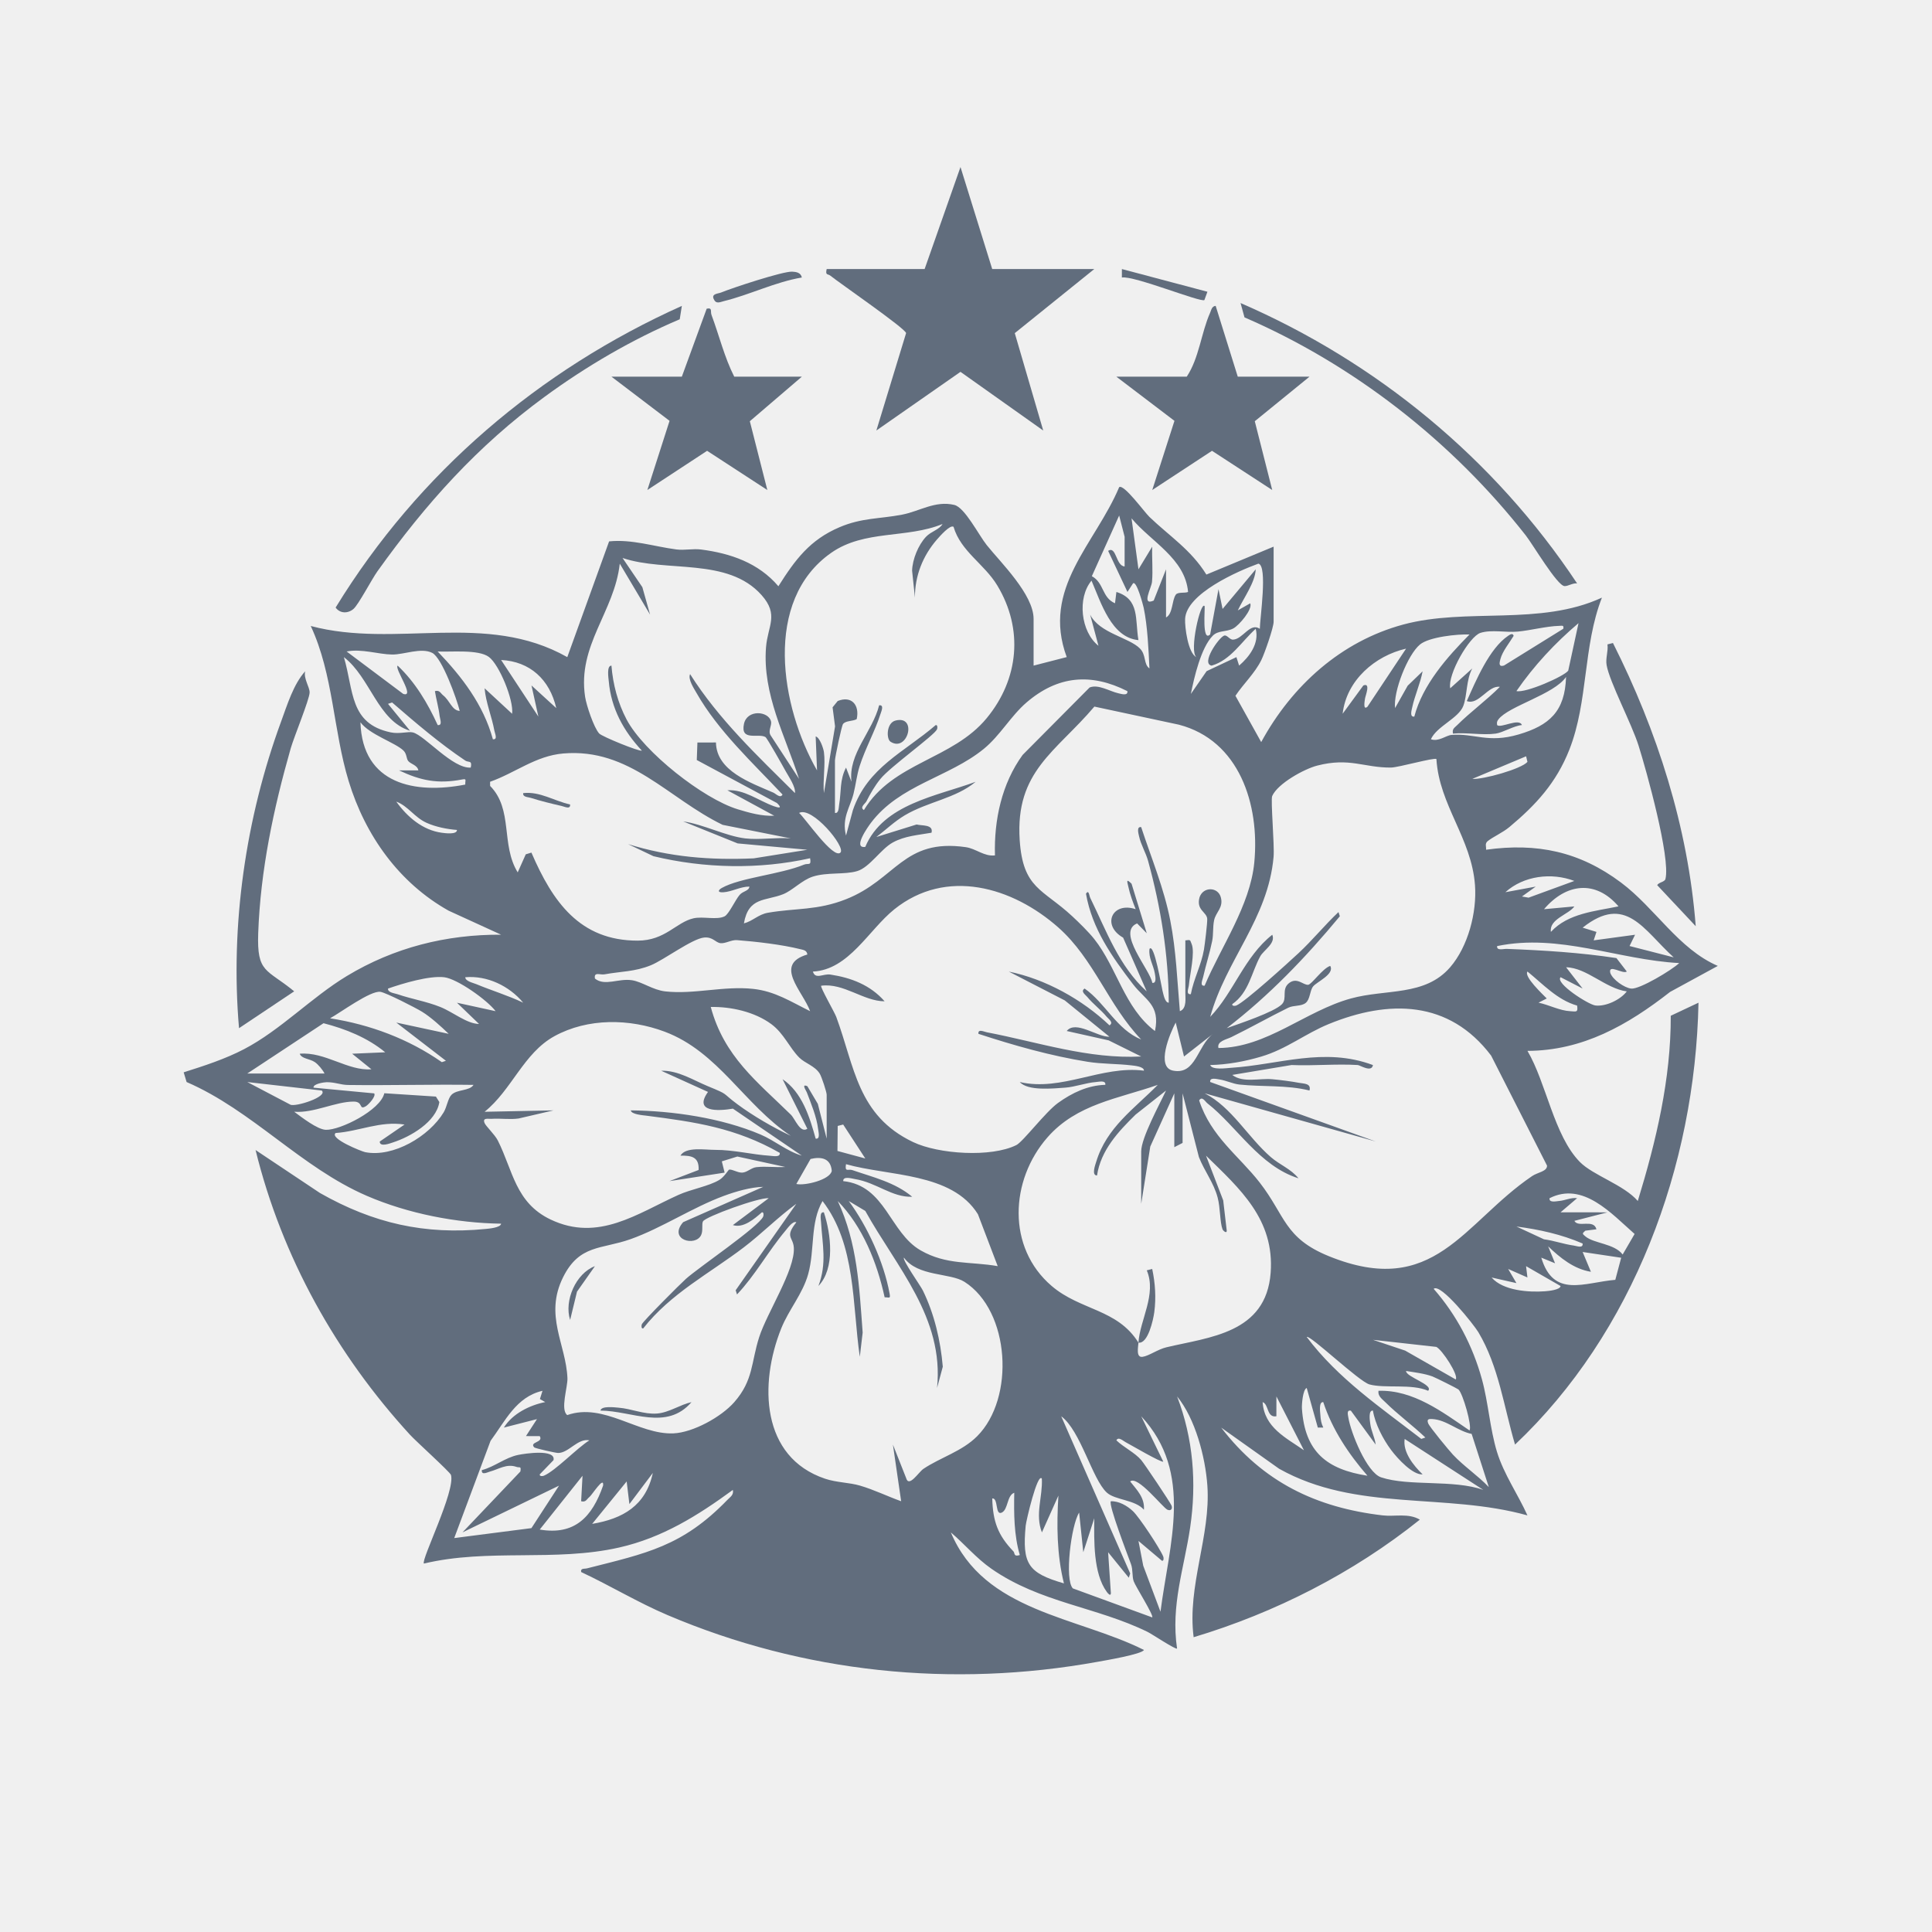
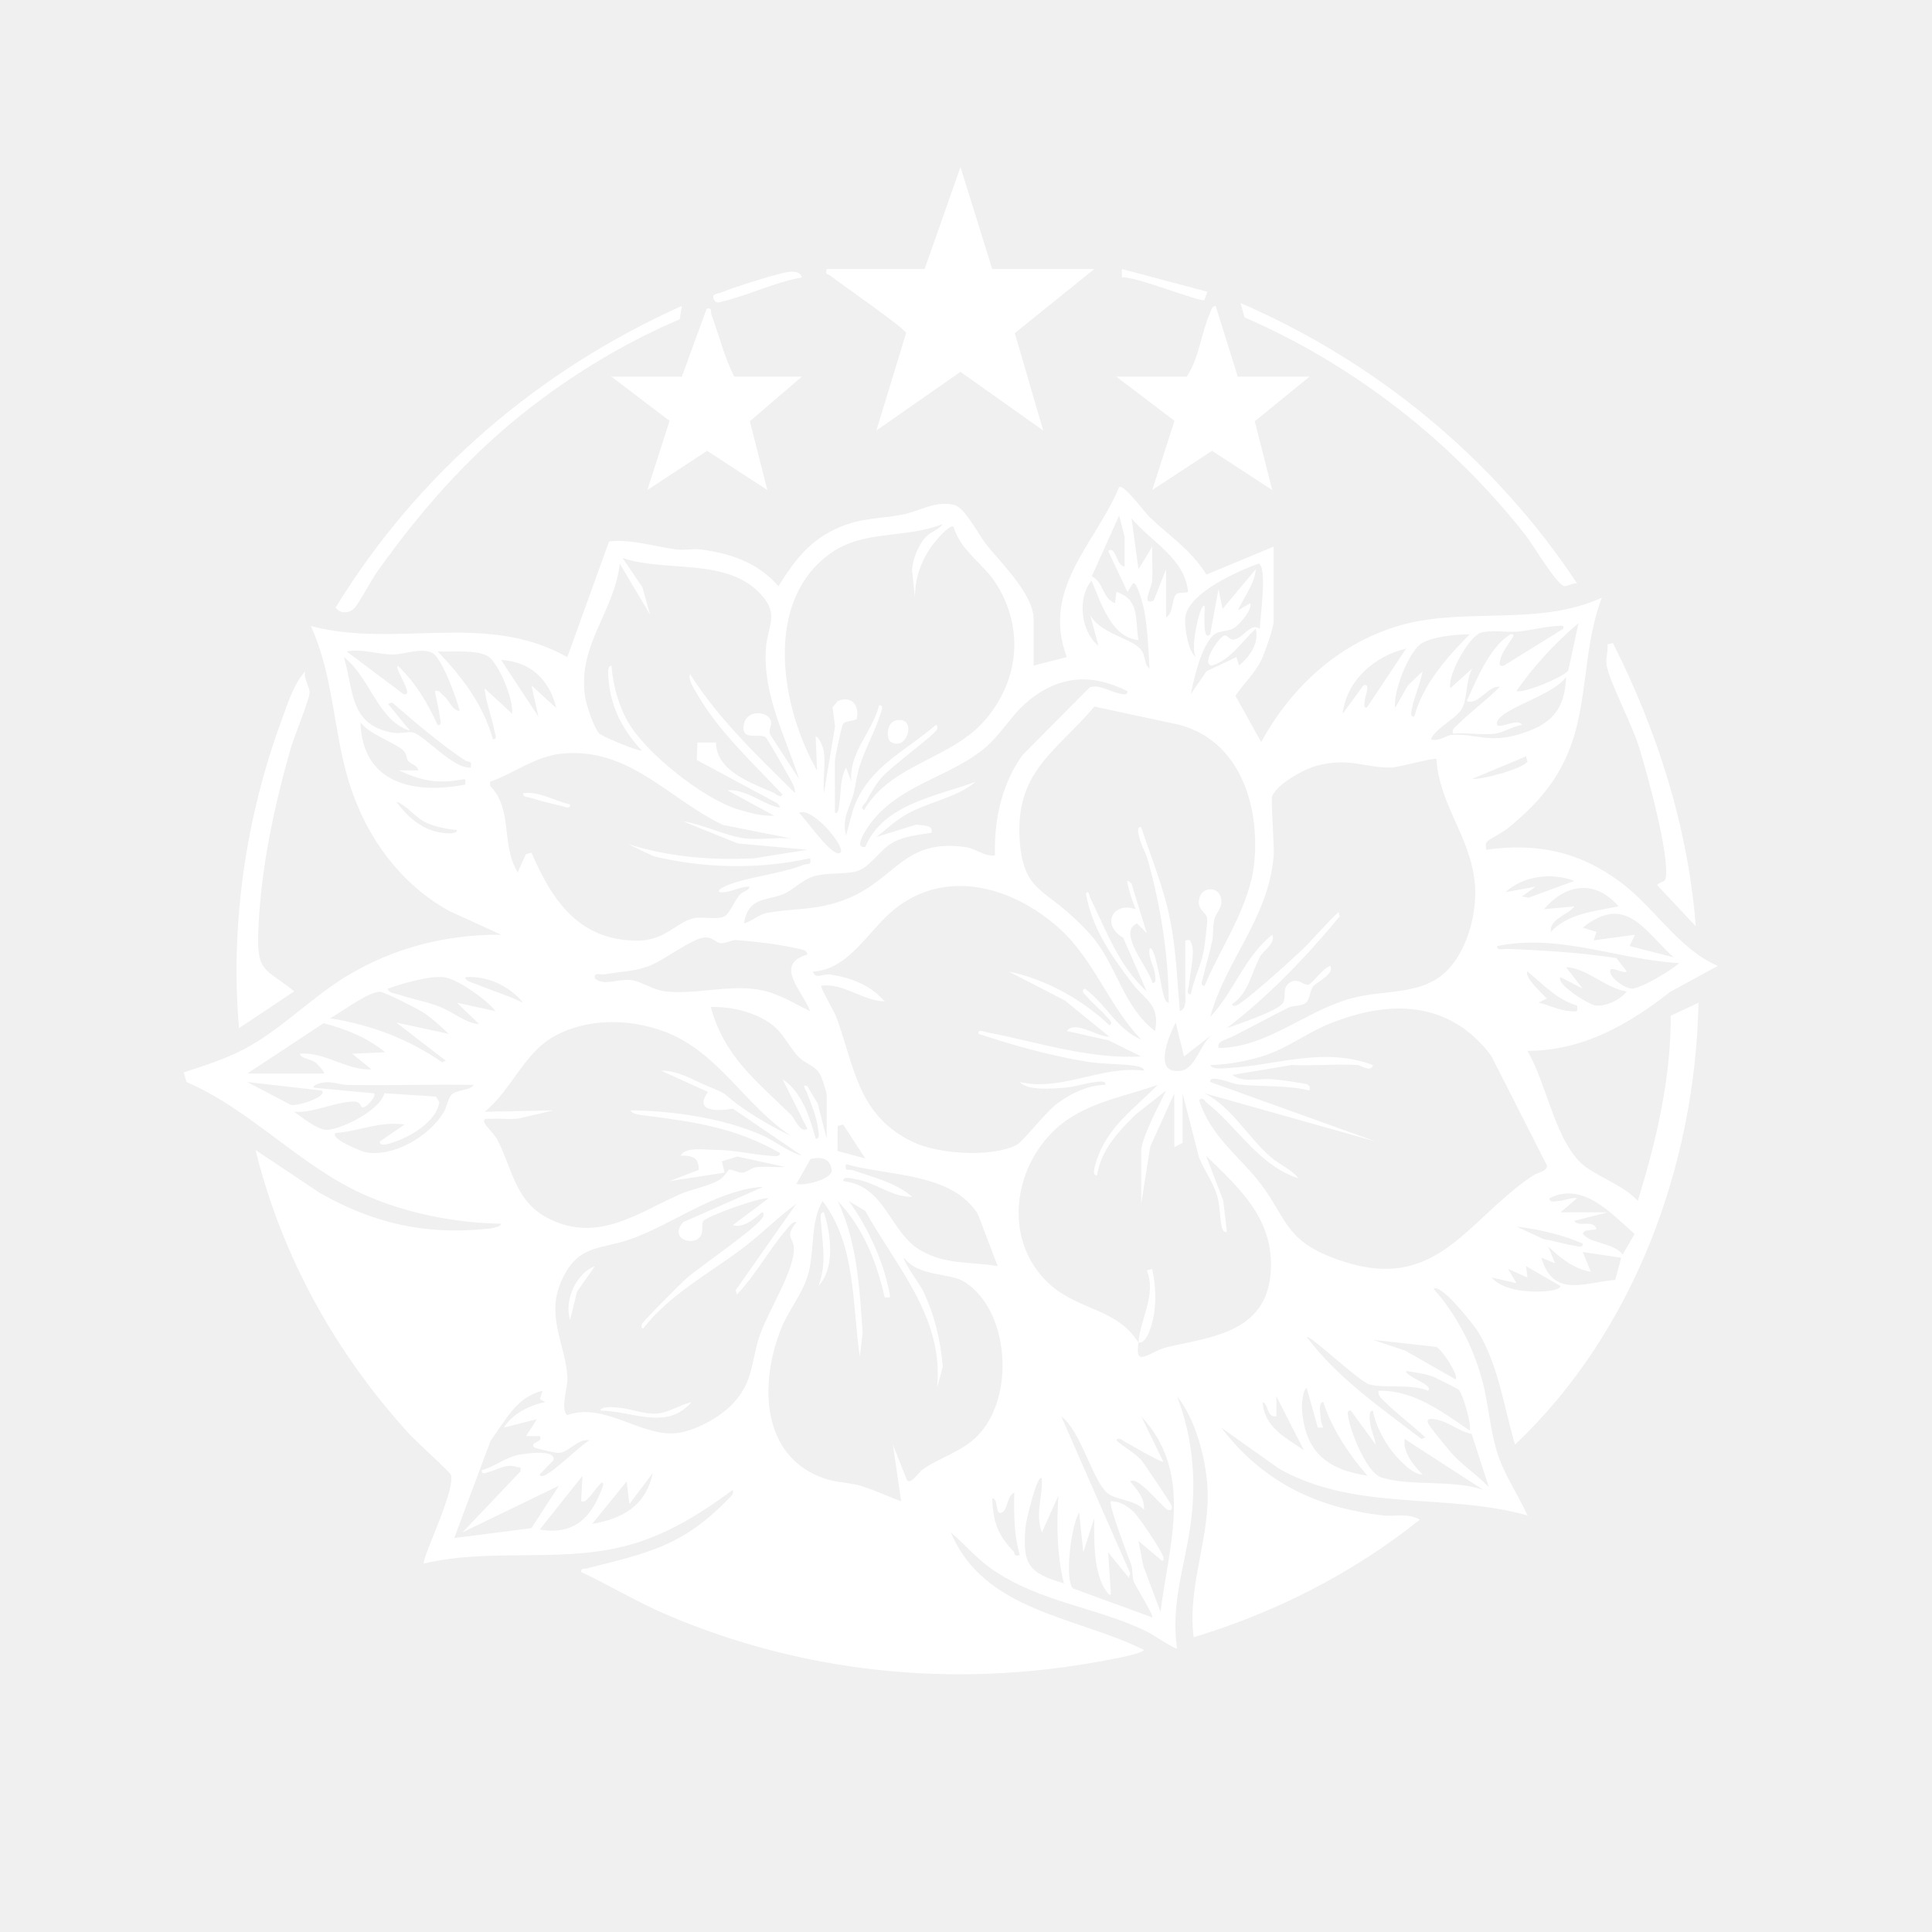
<svg xmlns="http://www.w3.org/2000/svg" id="Federalist_Party" data-name="Federalist Party" viewBox="0 0 1080 1080">
  <defs>
    <style>
      .cls-1 {
-         fill: #616d7d;
+         fill: #fff;
      }
    </style>
  </defs>
  <g>
    <path class="cls-1" d="M379.976,178.481c-26.596,11.256-52.291,26.29-75.683,43.44-37.445,27.452-66.197,59.549-93.284,97.41-3.235,4.522-10.595,18.65-13.406,21.066-3.114,2.676-7.585,2.612-9.984-.773,46.325-75.574,113.993-132.886,193.538-168.632l-1.181,7.488Z" />
    <path class="cls-1" d="M881.62,326.146c-2.371-.374-5.026,1.584-7.052,1.486-4.068-.196-17.756-23.351-21.603-28.261-41.343-52.764-96.414-95.612-157.287-121.956l-2.202-8.016c75.894,32.917,141.717,86.812,188.143,156.747Z" />
    <path class="cls-1" d="M674.958,163.091l-1.69,4.628c-1.849,1.556-39.574-13.811-46.133-12.581l.015-4.732,47.808,12.685Z" />
    <path class="cls-1" d="M448.233,155.128c-14.748,2.471-29.313,9.718-43.551,13.189-2.274.554-4.443,1.904-5.784-1.318-1.191-2.865,2.556-2.807,4.22-3.49,6.361-2.611,34.556-11.915,39.719-11.654,2.307.117,4.841.532,5.396,3.273Z" />
    <path class="cls-1" d="M164.45,554.164l-30.834,20.598c-4.971-57.53,3.71-117.43,23.517-171.399,3.387-9.228,6.937-20.952,13.475-28.111-1.065,4.005,2.551,8.819,2.472,11.88-.101,3.915-8.762,24.877-10.578,31.244-9.594,33.625-16.898,68.024-18.16,103.281-.805,22.487,4.679,19.807,20.108,32.508Z" />
    <path class="cls-1" d="M901.642,359.429c24.718,49.111,42.004,102.846,46.283,158.335l-21.552-22.967c.954-1.672,4.205-1.701,4.636-3.477,2.887-11.883-10.65-60.599-15.045-74.528-3.893-12.337-16.248-35.606-17.863-45.022-.661-3.853.985-7.657.483-11.554l3.059-.786Z" />
    <path class="cls-1" d="M102.676,599.434c11.359-3.597,23.202-7.419,33.826-12.984,20.432-10.703,37.592-28.889,57.379-40.848,26.375-15.94,55.56-23.267,86.237-23.103l-29.323-13.415c-27.59-15.465-46.57-41.854-55.899-72.454-8.659-28.404-8.521-59.542-21.188-86.698,47.856,12.73,97.752-8.403,143.409,17.407l23.377-64.703c12.699-1.308,25.065,2.86,37.587,4.506,4.49.59,9.339-.538,13.837.044,16.368,2.118,32.046,7.41,43.207,20.533,9.406-14.886,17.619-25.961,34.155-32.996,12.524-5.328,22.18-4.591,34.827-6.997,10.072-1.915,18.623-8.025,29.353-5.47,5.877,1.399,13.661,16.866,18.154,22.483,7.666,9.584,26.173,27.539,26.173,41.217v26.127l18.519-4.769c-14.257-38.571,15.96-63.171,29.314-94.986,2.598-1.929,14.043,13.873,16.925,16.642,11.101,10.665,23.248,18.351,31.834,32.221l37.588-15.614v41.962c0,3.305-5.062,17.754-6.88,21.439-3.68,7.46-9.915,13.161-14.469,19.971l14.402,25.88c17.234-31.669,44.779-56.368,79.426-65.717,35.444-9.564,76.402.991,111.04-15.032-10.635,27.172-7.571,57.982-18.214,85.001-7.282,18.485-18.707,30.881-33.479,43.218-3.786,3.162-9.143,5.492-12.107,7.843-1.813,1.438-.794,3.001-.968,4.86,28.419-3.945,52.234.965,75.447,18.353,19.131,14.33,32.129,37.118,54.102,46.596l-26.678,14.54c-23.783,18.577-48.789,32.824-79.729,32.96,10.5,17.762,14.798,47.348,29.292,62.091,7.376,7.503,24.583,12.763,32.382,21.814,10.253-33.475,18.544-68.197,18.429-103.538l15.505-7.301c-1.86,91.583-36.566,184.693-102.555,247.014-6.245-21.092-9.094-43.698-20.514-62.846-2.362-3.961-21.055-27.602-24.975-24.222,12.767,14.565,21.814,31.76,27.005,50.64,3.525,12.818,4.497,27.809,8.384,40.48,3.87,12.617,11.699,23.665,17.04,35.535-46.095-12.875-95.715-1.864-138.83-26.087l-32.356-22.977c23.365,30.442,53.038,44.686,90.241,49.055,6.83.802,14.405-1.409,20.796,2.385-37.341,29.896-80.97,52.071-126.45,65.716-3.72-28.632,9.631-56.673,7.677-84.684-1.121-16.076-6.795-37.577-16.926-49.905,9.038,23.521,10.987,48.286,7.305,73.229-3.344,22.654-10.914,43.413-7.328,67.692-.678.793-14.024-8.096-16.407-9.266-28.711-14.098-60.07-16.295-87.403-35.358-8.435-5.882-14.887-13.675-22.635-20.29,18.584,44.412,70.596,46.99,107.938,65.706-.978,2.381-22.08,5.94-25.926,6.635-81.242,14.675-164.266,6.241-240.396-26.13-16.561-7.042-32.024-16.45-48.288-24.063-.458-2.274,1.742-1.662,3.33-2.065,33.007-8.386,53.185-12.193,78.424-38.269,1.632-1.687,3.63-2.74,3.045-5.567-19.715,14.429-39.441,26.727-63.489,32.183-35.985,8.166-73.258.411-109.218,8.986-1.623-2.154,17.667-40.488,15.15-49.523-.436-1.564-19.531-18.789-22.917-22.482-41.041-44.768-71.604-99.234-86.327-159.166l35.979,24.008c29.921,17.009,58.585,23.451,92.608,20.116,1.72-.169,8.491-.723,8.669-2.953-24.966-.335-52.008-5.601-75.073-15.564-36.758-15.878-64.059-47.765-100.735-63.616l-1.635-5.431ZM628.67,316.662v-16.608s-3.05-11.883-3.05-11.883l-15.271,33.92c6.88,3.697,5.535,11.972,12.949,15.146l.777-6.323c13.152,4.108,10.344,15.283,12.315,26.911-15.07-1.367-20.894-20.853-26.23-33.241-8.044,9.6-6.048,28.562,3.882,36.408l-4.642-17.403c5.249,10.423,21.693,12.705,27.833,18.928,3.593,3.642,1.961,8.774,5.318,11.143-.513-10.553-1.072-23.647-3.218-33.883-.315-1.505-4.032-15.622-6.005-13.613l-3.07,4.737-10.805-22.971c4.682-2.98,4.207,8.357,9.218,8.731ZM651.82,318.246v26.919c3.871-2.026,3.192-9.459,5.449-12.725,1.152-1.667,5.04-.711,6.874-1.54-1.665-18.716-20.686-28.04-31.609-41.149l3.879,28.494,7.68-12.659c-.231,6.509.462,13.147-.111,19.655-.298,3.392-6.169,13.616.947,10.478l6.891-17.473ZM460.575,420.38c.959,6.98-.695,15.738,0,22.96l6.226-37.294-1.384-10.653,2.871-3.529c7.73-3.121,12.346,2.222,10.618,10.127-2.09,1.257-6.278.79-7.675,2.78-.791,1.126-4.486,18.663-4.486,20.359v29.294c2.206.417,2.064-3.029,2.348-4.698,1.238-7.273.238-13.739,3.841-20.626l3.049,7.898c-1.913-15.735,11.736-27.899,15.458-42.734,2.903-.321,1.278,3.211.786,4.765-3.009,9.508-8.531,19.372-11.674,29.193-1.602,5.005-2.145,10.367-3.428,15.482-1.912,7.621-6.693,13.525-4.195,23.38l3.851-14.232c8.181-23.888,28.716-32.383,46.265-47.508,1.143-.252,1.053,1.657.75,2.346-1.485,3.377-25.996,20.799-31.622,27.714-3.079,3.784-5.632,8.179-7.832,12.543-.681,1.351-3.961,3.342-1.411,4.886,16.233-26.815,49.468-28.09,68.676-51.418,17.938-21.784,20.626-49.732,5.859-74.18-7.244-11.993-20.404-19.007-24.424-32.739-1.867-1.406-7.81,5.409-9.268,7.085-7.857,9.033-12.39,20.257-12.318,32.491l-1.589-15.1c.195-6.351,3.51-14.393,7.789-18.922,2.905-3.075,7.325-3.868,9.231-7.126-20.07,8.23-43.644,3.11-62.201,16.08-38.276,26.753-28.316,86.163-7.958,121.659l-.763-18.993c2.362.587,4.358,6.866,4.612,8.709ZM446.679,435.415c-7.694-23.918-20.537-47.462-18.467-73.598.952-12.02,7.373-18.075-2.494-29.161-18.983-21.327-53.216-12.446-77.716-20.743l11.078,16.321,4.314,15.34-16.934-28.494c-3.009,27.043-23.819,45.591-19.372,74.503.723,4.7,4.862,17.14,7.855,20.438,1.583,1.745,22.849,10.383,23.84,9.552-10.153-10.875-17.166-23.49-18.481-38.806-.157-1.829-1.286-8.678,1.5-8.674.834,10.477,3.582,20.849,8.473,30.105,9.622,18.21,42.868,44.335,62.149,50.202,6.533,1.988,13.463,3.937,20.383,3.593l-26.204-14.218c9.346-.66,17.492,5.859,26.009,8.905,2.586.925,5.033,1.407,1.721-1.769l-44.828-24.051.357-9.796,10.361-.015c.249,15.954,19.357,22.477,32.081,28.027,1.413.616,3.931,3.441,5.132,1.065-16.547-17.598-35.976-35.505-48.066-56.744-1.4-2.46-4.95-7.744-3.601-10.554,16.052,25.342,37.643,45.64,58.622,66.491.423-3.549-3.369-8.942-5.138-12.143-1.507-2.728-10.424-18.634-11.376-19.186-3.94-2.285-14.117,2.588-11.993-7.345,1.763-8.245,13.749-7.218,15.127-1.373.553,2.349-1.878,5.351-.156,7.879l15.827,24.251ZM704.249,351.508c.012-5.535,4.517-35.396-.807-36.427-11.389,4.133-40.24,16.72-40.96,30.868-.235,4.611,1.657,19.184,6.289,21.382-4.161-3.19,2.398-31.636,4.626-28.501.303,1.242-1.607,20.398,3.083,15.829l4.663-25.318,2.287,11.065,18.523-22.153c-.258,7.184-6.602,15.811-10.022,22.963l6.938-3.961c1.527,3.278-6.241,12.363-9.45,14.05-3.957,2.081-8.443.978-11.473,4.056-6.614,6.719-10.421,23.391-12.243,32.543l8.805-12.727,16.652-7.833,1.512,4.727c5.705-4.884,11.387-12.408,9.282-20.564-7.951,7.125-13.945,17.492-24.652,20.583-6.038-1.119,3.8-15.422,6.907-16.745,1.696-.722,3.06,2.328,5.123,2.216,5.494-.298,9.462-9.804,14.919-6.052ZM876.651,374.894l5.749-26.554c-13.088,11.086-24.885,23.739-34.709,37.98,5.256,1.217,26.772-8.301,28.96-11.426ZM836.124,410.088c-7.309,1.018-16.364-.74-23.906,0-.559-2.656.824-3.205,2.342-4.721,7.248-7.238,16.576-14.048,23.869-21.414-6.508-1.069-11.897,10.533-18.484,7.942,5.084-11.361,12.602-29.395,23.095-36.464,1.077-.725,2.634-1.76,3.098.016-2.37,3.968-6.21,8.517-7.405,12.99-.587,2.197-1.105,4.488,1.98,3.618l33.184-20.577c.399-2.098-.6-1.665-2.324-1.618-7.067.194-15.922,2.516-23.127,3.206-6.533.626-14.802-1.241-20.888.723-6.221,2.009-18.447,23.315-16.868,30.962l12.316-11.075c-3.425,6.215-2.819,15.248-5.021,20.956-2.68,6.949-14.796,11.329-18.107,18.606,4.299,1.559,8.439-2.154,11.506-2.404,12.84-1.046,20.359,4.775,37.54-.271,17.18-5.046,25.914-12.848,26.511-32.145-6.749,9.821-32.173,16.284-37.803,23.72-.896,1.183-.938,1.734-.732,3.191,2.084,1.952,12.278-4.174,13.862-.011-4.518.385-10.637,4.213-14.64,4.77ZM821.472,354.682c-6.659-.289-22.58,1.365-27.69,5.599-6.885,5.706-14.974,26.213-13.936,35.548l7.056-12.517,8.345-8.05c-1.233,6.683-4.415,13.601-5.809,20.158-.339,1.594-1.562,5.556,1.169,5.155,4.641-17.793,18.418-33.319,30.865-45.893ZM785.999,362.599c-17.249,3.945-33.325,17.6-35.457,36.396l11.574-15.812c4.281-1.783,1.131,5.776.936,7.308-.146,1.144-1.289,6.877,1.364,4.57l21.583-32.463ZM256.991,397.405c-1.637-6.616-9.849-29.682-15.411-32.456-6.226-3.105-15.792,1.024-22.368.939-7.709-.101-17.009-3.36-25.447-1.705l31.639,23.714c6.965,2.239-5.022-14.086-3.122-15.805,9.775,9.187,16.819,21.006,22.391,33.233,2.868.341,1.274-3.331,1.081-5.064-.519-4.654-1.913-9.306-2.637-13.916,2.682-.724,3.08,1.145,4.624,2.358,3.71,2.914,4.916,8.499,9.25,8.701ZM286.28,399.003c.956-7.788-7.251-27.525-12.994-31.772-5.887-4.354-21.431-2.648-28.632-3.049,13.493,14.049,25.56,29.694,30.865,49.06,2.874.369,1.139-3.181.84-4.817-1.44-7.892-4.762-15.598-5.471-23.673l15.392,14.251ZM229.215,408.504c-18.044-5.536-22.12-29.708-36.984-41.17,5.593,18.84,3.095,37.164,26.108,42.053,5.027,1.068,9.808-.648,12.501.058,6.697,1.754,22.262,20.376,32.314,19.637.916-4.296-1.251-2.699-3.059-3.912-14.446-9.697-27.74-21.092-40.909-32.487l-2.286.772,12.316,15.05ZM310.957,395.836c-3.675-15.969-14.694-26.092-30.831-26.902l20.828,31.646-3.848-17.409,13.851,12.666ZM630.216,386.355c-20.373-10.289-38.906-8.647-56.318,6.277-8.864,7.597-14.805,18.539-23.999,26.032-19.547,15.929-47.016,20.014-63.066,41.343-1.655,2.2-10.364,14.462-3.147,13.415,10.168-24.095,40.089-28.377,61.714-36.4-11.183,9.344-26.719,11.085-39.588,18.719-5.804,3.443-10.575,8.1-15.927,12.15l22.501-7c2.826.794,9.551-.155,8.339,4.602-7.414,1.322-14.922,1.751-21.671,5.478-6.731,3.716-12.902,13.895-19.902,15.986-6.924,2.068-16.852.533-24.77,3.071-6.125,1.963-11.283,7.724-16.627,9.848-9.79,3.893-19.368,1.406-21.899,16.295,4.929-1.257,8.012-5.009,13.47-5.948,15.653-2.693,27.486-1.196,43.56-7.532,28.065-11.062,32.047-34.139,66.982-29.127,5.786.83,10.222,5.312,16.322,4.615-.579-19.833,3.824-40.166,15.467-56.178l37.445-37.692c4.849-1.98,11.189,2.153,16.093,3.244,1.558.346,5.41,1.608,5.021-1.198ZM662.616,554.976v-29.294c3.124-.419,2.538-.28,3.504,1.988,2.029,4.764-1.01,17.062-1.52,23.022-.15,1.749-1.835,5.382,1.084,5.066,1.58-8.562,5.865-16.308,7.336-24.938.492-2.887,1.945-14.947,1.826-17.142-.213-3.904-6.383-4.891-4.25-12.205,2.093-5.911,10.173-5.715,11.815.008,1.691,5.895-2.764,8.311-3.725,12.987-.809,3.938-.313,7.826-1.073,11.567-1.393,6.853-3.552,13.431-5.053,20.159-.359,1.611-2.06,5.157.833,4.811,9.122-21.705,25.454-44.749,27.767-68.883,3.124-32.582-8.491-68.265-42.17-77.022l-47.221-10.112c-21.5,25.347-44.264,36.091-41.757,74.548,1.784,27.364,12.864,27.288,29.392,42.663,3.806,3.54,9.107,8.721,12.283,12.725,12.761,16.089,16.821,38.456,33.949,51.428,3.091-14.69-5.48-17.274-12.276-26.175-11.71-15.334-22.864-30.882-26.29-50.6,1.616-2.537,1.813,1.186,2.36,2.303,9.023,18.428,16.095,38.278,31.58,52.304l-13.178-30.033c-12.239-6.976-6.042-20.302,7.024-15.903-1.577-3.95-3.185-8.257-4.072-12.434-.569-2.681-1.623-5.151,1.765-1.808l8.502,27.694-5.4-5.504c-11.773,4.816,7.397,26.021,8.479,33.226,2.622.44,1.672-3.823,1.404-5.396-.782-4.576-3.625-8.678-2.95-13.594,2.625-3.591,6.798,21.781,7.259,23.41.516,1.824,1.27,6.694,3.505,6.668-.171-26.737-4.454-53.475-11.536-79.182-1.307-4.746-4.013-9.014-5.064-13.815-.344-1.571-1.539-5.574,1.173-5.159,5.699,17.354,12.733,34.11,16.266,52.189,3.326,17.021,3.861,33.494,5.361,50.718,4.104-1.455,2.979-7.733,3.069-10.285ZM228.191,425.401c-1.098-1.342-.731-4.021-2.713-5.89-4.772-4.498-18.916-8.876-23.992-15.756,1.084,34.782,30.598,40.274,58.599,34.826-.096-2.686,1.031-3.372-1.953-2.809-13.387,2.525-22.917.63-35.058-5.118l10.784.004c-.509-2.977-4.213-3.479-5.667-5.256ZM416.62,468.676c7.983.924,17.296-.673,25.448,0l-38.11-7.585c-30.528-14.787-51.911-43.054-89.106-39.89-15.401,1.31-26.851,10.866-40.896,15.821l.026,2.326c13.015,13.158,5.857,32.757,15.419,48.318l4.504-10.095,3.159-.965c11.851,27.468,27.003,49.24,59.405,49.212,15.415-.013,21.445-10.235,31.172-12.473,5.333-1.227,13.03,1.085,17.423-1.114,2.384-1.194,5.945-9.139,8.389-11.973,1.923-2.231,5.222-2.154,5.474-4.647-5.052-.039-9.657,2.867-14.633,3.183-3.247.206-2.979-1.198-.798-2.423,10.292-5.78,32.497-7.508,45.979-13.041,2.341-.961,4.179.926,3.376-3.568-28.54,6.357-59.128,5.722-87.557-1.141l-14.211-6.762c23.211,7.255,45.986,9.044,70.231,7.968l30.003-4.801-38.96-3.553-30.427-12.282c11.057,1.508,23.867,8.232,34.693,9.485ZM853.849,425.892l-.745-3.123-30.082,12.637c5.993.458,27.591-5.601,30.827-9.515ZM802.961,424.329c-1.002-1.06-21.261,4.728-25.448,4.748-15.166.073-23.084-5.766-41.182-1.103-7.314,1.885-22.042,10.003-25.168,17.005-.942,2.111,1.347,27.543.782,33.966-3.04,34.568-26.68,57.705-35.433,89.491,13.163-13.683,19.042-33.544,34.694-45.913,2.053,4.815-4.815,8.59-6.731,12.091-4.895,8.947-6.264,20.192-15.632,26.704-.244,1.18,1.571,1.062,2.28.766,5.059-2.114,29.005-23.929,34.749-29.254,7.791-7.221,14.608-15.677,22.349-22.975l.752,2.347c-19.141,23.099-39.535,44.368-63.221,62.552,6.586-2.362,26.627-8.982,30.875-13.413,3.138-3.273-.488-8.336,3.987-11.81,4.447-3.452,7.909,1.228,10.672.974,1.917-.177,8.083-9.213,12.312-10.561,2.635,4.62-7.63,8.952-9.588,11.513-1.906,2.492-1.586,7.189-4.161,9.212-2.54,1.994-6.659,1.154-9.734,2.669-10.54,5.196-21.054,11.142-31.82,16.424-2.673,1.311-8.201,2.278-7.161,6.085,27.038-.187,48.441-20.651,74.03-27.695,19.672-5.415,41.355-1.105,55.485-17.457,9.992-11.563,14.997-30.606,13.88-45.87-1.922-26.285-19.994-44.688-21.565-70.494ZM255.442,463.942c-5.536-.41-11.883-1.692-16.96-3.972-6.85-3.077-10.341-9.404-16.962-11.863,6.166,8.614,14.793,15.979,25.444,17.406,1.59.213,8.554,1.213,8.478-1.57ZM469.821,476.586c3.075-3.148-15.977-26.084-23.126-22.145,3.136,2.564,19.22,26.143,23.126,22.145ZM880.068,492.449c-12.703-4.833-28.315-2.947-38.545,6.298l16.964-3.136-7.704,5.534,3.712.654,25.572-9.351ZM637.939,581.088c-18.31-19.006-26.338-44.907-46.25-62.551-25.726-22.795-62.694-33.544-91.748-10.236-14.332,11.498-25.41,33.84-45.534,34.814,1.383,4.625,5.791,1.064,9.772,1.669,11.563,1.755,22.309,5.805,30.319,14.95-11.868-.037-22.808-10.373-35.458-8.708-.714.641,7.446,14.751,8.442,17.444,10.338,27.949,11.802,55.086,42.923,69.942,14.229,6.792,43.704,8.722,57.755,1.686,3.736-1.871,16.294-18.542,23.31-23.571,7.895-5.659,16.568-9.808,26.411-10.104.382-2.726-3.643-1.673-5.353-1.543-5.465.418-11.58,2.73-17.027,3.117-6.737.478-20.978,1.971-25.422-3.127,23.538,5.412,45.576-9.374,69.394-6.365.118-2.338-5.494-2.772-7.111-2.967-7.781-.937-16.326-.706-24.29-1.981-20.721-3.319-41.202-9.119-61.117-15.641-.358-2.952,3.096-1.168,4.692-.863,28.519,5.454,56.711,15.078,86.285,13.534l-18.188-9.013-23.443-5.241c5.047-6.216,17.067,3.426,23.884,3.205l-24.959-20.295-31.308-16.128c20.441,4.164,41.051,15.579,56.293,30.063,2.509-1.582-.513-3.5-1.538-4.755-3.208-3.928-7.612-7.131-10.82-11.059-1.025-1.255-4.047-3.174-1.538-4.756,11.702,8.208,17.906,22.914,31.624,28.479ZM904.755,506.663c-12.895-15.048-29.375-12.811-41.64,1.585l16.957-1.552c-3.121,4.533-14.192,7.027-13.109,14.228,9.638-10.447,24.737-11.515,37.792-14.261ZM935.602,535.167c-16.875-15.261-26.734-35.77-50.888-16.603l7.716,2.379-1.553,4.725,23.133-3.137-3.079,6.3,24.672,6.336ZM451.318,533.579c-.295-2.386-2.178-2.543-3.998-2.997-10.238-2.555-24.711-4.228-35.324-5.042-3.167-.243-6.421,1.992-9.196,1.704-2.876-.299-4.223-3.595-9.145-3.162-6.667.586-22.455,12.493-29.816,15.5-8.947,3.655-16.612,3.392-25.915,5.078-2.472.448-6.062-1.618-5.345,2.375,5.538,4.434,13.089-.265,20.717.922,5.689.885,11.681,5.467,18.587,6.238,16.025,1.789,32.702-3.18,49.174-1.399,12.243,1.324,21.108,7.205,31.806,12.458-4.107-11.22-20.642-26.099-1.545-31.674ZM938.686,538.365c-34.2-1.807-66.948-16.707-101.784-9.501-.362,2.758,3.504,1.495,5.374,1.568,20.463.793,41.195,2.059,61.325,5.144l5.781,7.508c-2.179,1.706-10.493-4.532-9.222.779,1.373,3.848,7.896,8.332,11.685,8.764,4.623.527,22.688-10.315,26.841-14.261ZM909.382,554.201c-11.907-1.612-22.386-13.276-33.921-13.485l9.231,11.884-12.308-6.333c-3.218,3.331,15.496,15.288,19.411,15.794,5.699.736,13.963-3.082,17.587-7.86ZM881.616,562.126c-11.023-3.094-19.109-12.019-27.741-19.026-2.211,2.758,8.746,12.954,10.773,15.05l-4.608,2.348c5.719,1.17,11.906,4.495,17.75,4.767,3.187.148,4.438.943,3.825-3.139ZM277.042,565.253c-4.696-6.25-21.417-18.074-28.684-18.962-8.345-1.02-23.305,3.471-31.453,6.33-.23,2.271,3.649,2.577,5.359,3.167,7.881,2.718,15.972,3.953,23.905,7.134,7.116,2.854,14.792,9.393,21.612,9.48l-12.331-11.868,21.592,4.719ZM292.464,560.503c-7.891-9.471-20.253-15.283-32.38-14.22.04,2.248,4.385,3.115,6.22,3.881,8.623,3.6,17.686,6.303,26.16,10.339ZM250.822,577.921c-4.186-4.049-10.07-9.4-14.925-12.371-3.687-2.256-20.033-10.602-23.222-11.106-5.505-.87-22.417,11.666-28.163,14.791,22.251,3.477,43.861,11.484,62.48,24.519l2.281-.766-27.745-21.37,29.294,6.303ZM462.117,636.525v-24.544c0-1.52-2.79-10.047-3.9-11.831-2.684-4.317-8.187-5.746-11.374-8.908-5.549-5.506-8.598-13.53-15.669-18.749-9.3-6.865-22.528-9.829-33.848-9.585,7.437,27.71,25.868,41.673,44.732,60.167,2.465,2.416,5.218,10.604,9.253,7.918l-13.856-27.72c10.876,7.344,15.108,20.971,18.512,33.241,2.691.397,1.569-3.653,1.362-5.353-.841-6.929-3.849-14.004-6.293-20.471-.436-1.153-3.27-5.081.294-3.476l5.838,9.849,4.95,19.462ZM759.009,595.355c-12.256-.742-24.735.544-37.015,0l-33.152,5.534c5.885,4.58,15.146,1.762,22.339,2.4,4.346.385,10.8,1.219,15.035,2.027,2.573.491,6.9.202,5.792,4.285-12.601-3.154-26.526-1.992-39.154-3.33-3.675-.389-7.363-2.266-11.129-2.838-1.611-.245-5.619-1.334-5.219,1.405l92.521,33.254-95.603-26.923c15.216,7.812,23.995,24.372,36.984,35.669,4.908,4.269,11.321,6.647,15.442,11.841-21.939-6.904-34.382-28.971-50.915-41.926-1.216-.953-2.949-4.276-4.597-1.614,6.553,20.236,22.276,31.009,33.883,45.97,14.323,18.462,13.648,30.963,38.622,41.104,59.051,23.977,75.037-18.585,113.629-44.789,3.159-2.145,8.423-2.517,8.327-5.845l-31.253-61.492c-23.515-31.116-57.255-31.324-90.704-17.664-13.226,5.402-23.647,14.022-37.787,18.21-9.266,2.744-18.847,4.496-28.551,4.739,1.075,2.922,9.026,1.716,11.547,1.553,26.91-1.739,52.094-11.773,79.432-1.551-.707,4.362-7.234.057-8.473-.018ZM138.235,600.105h43.184c-1.048-2.103-3.543-5.083-5.382-6.349-2.878-1.981-7.462-1.828-8.491-4.719,14.139-1.223,26.937,9.757,40.084,8.701l-10.781-8.701,18.493-.801c-10.003-8.233-22.183-13.062-34.482-16.253l-42.626,28.121ZM442.067,634.926c-26.099-17.436-40.502-46.961-70.522-58.215-19.58-7.34-42.902-7.744-61.623,2.522-17.236,9.451-23.89,30.146-39.041,42.257l38.542-.783-19.471,4.529c-5.049.722-10.196-.169-15.247.204-1.668.123-5.153-.868-3.82,2.355.751,1.817,5.715,6.401,7.425,9.803,8.438,16.791,9.828,34.774,29.505,44.131,26.734,12.713,48.469-3.415,71.524-13.808,7-3.155,16.926-4.814,22.743-8.322,2.808-1.693,5.128-5.724,5.519-5.777,1.91-.257,4.771,1.837,7.408,1.675,2.67-.164,5.002-2.749,7.865-3.056,5.316-.57,10.782.227,16.101-.097l-26.776-5.838-8.693,2.699,1.558,6.305-30.85,4.75,16.316-6.237c.345-7.256-3.917-8.126-10.154-8.014,2.974-5.107,13.499-3.214,19.337-3.228,10.523-.025,20.879,2.675,30.748,3.298,1.673.106,5.842,1.025,5.426-1.618-24.719-14.064-47.218-17.265-74.604-20.794-1.866-.24-8.422-.692-8.66-2.962,23.461.238,50.727,4.234,72.454,13.47,8.11,3.447,14.808,9.404,23.16,11.834l-38.541-26.266c-8.325,1.429-22.064,2-13.924-9.351l-26.184-11.856c9.57-.215,17.743,5.206,26.208,8.696,12.188,5.024,7.199,3.217,16.426,10.055,8.706,6.452,20.024,13.049,29.846,17.637ZM678.038,577.952l-16.169,12.645-4.643-18.987c-3.274,6.089-11.199,24.974-1.493,26.879,12.797,2.511,13.441-13.663,22.306-20.537ZM179.87,609.615l-41.627-4.743,24.043,12.618c2.584,1.506,21.253-4.362,17.584-7.875ZM264.696,606.455c-23.383-.335-46.832.366-70.229.052-4.084-.055-7.41-1.65-12.032-1.538-1.18.029-7.428.839-7.177,3.038l33.916,3.2c1.165,1.652-3.234,6.322-4.596,7.136-4.19,2.503-1.299-2.537-6.862-2.552-10.106-.027-22.339,6.561-33.254,5.685,4.043,2.997,12.918,9.928,17.665,10.097,8.036.285,30.574-10.965,32.708-20.449l28.837,1.867,1.929,3.059c-1.71,11.158-16.354,19.486-25.906,22.56-1.538.495-7.459,2.838-7.417-.48l13.869-9.505c-13.68-2.103-25.303,3.795-38.55,4.743-3.524,3.103,14.678,10.335,16.548,10.701,15.706,3.075,35.774-8.839,43.882-22.29,1.776-2.947,2.374-7.785,4.356-9.78,3.125-3.144,10.077-2.039,12.315-5.542ZM636.397,750.536c.831-12.749,10.3-27.057,4.655-40.41l3.04-.762c1.679,7.904,2.235,16.041,1.16,24.136-.552,4.154-3.5,17.894-8.856,17.037-.177,2.715-1.445,8.492,2.309,7.936,3.622-.536,8.475-4.172,13.336-5.332,23.89-5.7,55.699-7.718,58.259-41.615,2.256-29.877-17.201-46.999-36.125-65.491l9.605,24.975,1.977,16.973c-.01,1.862-2.108-.12-2.346-.759-1.535-4.106-1.186-11.906-2.736-17.777-2.203-8.342-7.411-14.805-10.48-22.644l-9.122-35.613v27.711l-4.627,2.375v-30.086l-13.441,29.745-5.066,32.01v-29.294c0-7.595,10.365-26.473,13.88-34.029l-16.987,13.421c-9.598,9.397-19.484,19.93-21.587,34.058-3.236.038-.951-6.033-.47-7.618,5.862-19.331,21.236-29.618,34.417-43.028-22.07,7.723-45.27,10.635-61.641,29.33-21.012,23.995-22.751,61.595,2.296,83.047,16.148,13.83,36.695,12.751,48.549,31.704ZM471.342,628.62l-3.06.789-.143,13.986,15.569,4.201-12.366-18.975ZM445.152,661.845c4.621,1.122,18.897-2.289,19.817-7.322-.597-7.05-5.844-8.069-11.864-6.646l-7.953,13.968ZM557.725,707.781l-11.058-29.01c-14.576-23.434-49.845-21.202-73.745-27.987-.803,4.724,1.219,2.501,3.61,3.328,11.52,3.985,23.732,6.786,33.389,14.882-11.369.413-19.758-7.884-32.012-9.89-1.646-.269-6.778-1.857-6.526,1.154,23.691,2.506,25.898,28.751,43.271,38.714,14.488,8.308,27.796,6.119,43.071,8.81ZM426.637,663.461c-7.019.161-15.374,2.598-22.036,5.062-17.603,6.511-34.589,17.913-52.049,24.151-16.298,5.823-28.62,2.831-37.806,21.356-10.604,21.384,1.676,37.369,2.455,56.379.205,5.001-4.123,17.625-.107,20.631,20.426-7.179,39.785,11.052,59.35,10.222,10.968-.465,26.751-9.155,34.024-17.457,10.76-12.284,9.344-22.12,13.927-36.373,4.411-13.717,20.122-37.562,19.362-49.975-.374-6.111-5.264-5.823,1.411-14.204-1.963-.955-5.011,3.435-6.143,4.777-9.544,11.322-16.842,24.83-27.039,35.578l-.746-2.341,33.898-48.322c-10.341,7.513-19.215,16.625-29.43,24.398-19.135,14.561-40.901,25.769-56.16,45.267-1.144.251-1.052-1.654-.751-2.346.797-1.83,21.458-22.54,24.642-25.379,7.405-6.604,40.739-29.149,43.193-34.835.3-.695.393-2.597-.751-2.346-4.113,3.619-10.366,9.02-16.194,7.125l20.035-15.035c-5.505-.492-35.166,10.281-36.735,12.931-.878,1.482.154,5.096-1.026,7.636-3.164,6.809-18.656,2.675-10.065-7.164l44.742-19.736ZM892.418,687.181l-6.197.779c-1.839,1.596-1.809,1.662.025,3.196,4.815,4.027,16.147,3.956,20.832,10.124l6.678-11.481c-13.028-11.43-28.841-29.45-47.546-20.001-.395,2.704,3.677,1.693,5.362,1.553,3.369-.279,6.562-2.025,10.042-1.564l-9.246,7.893,26.209.034-18.489,4.75c2.082,4.019,10.828-1.255,12.329,4.717ZM480.641,758.445c-4.268-29.142-2.085-62.779-20.837-87.051-6.997,12.098-4.244,27.187-8.019,40.823-3.059,11.05-10.851,19.84-15.09,30.428-12.358,30.872-11.332,71.941,24.57,83.98,6.426,2.155,13.354,2.056,19.411,3.823,7.933,2.313,15.341,5.98,23.074,8.755l-4.603-31.654,7.345,18.572c1.535,5.795,6.998-3.205,9.702-5.02,9.595-6.444,21.532-9.718,30.043-18.243,21.268-21.304,18.408-70.033-7.074-86.296-8.03-5.125-26.123-2.839-33.847-13.529-1.08,1.195,9.191,15.539,10.59,18.406,6.418,13.154,9.872,27.95,11.12,42.547l-3.202,11.879c4.004-39.341-22.63-67.439-40.123-98.951l-9.245-5.535c10.499,14.23,19.631,34.141,22.843,51.777.559,3.071-.214,1.991-2.778,2.049-4.264-19.575-12.376-39.614-26.219-53.841,11.011,23.588,12.033,47.978,13.929,73.565l-1.59,13.518ZM884.695,695.134c-11.845-5.125-24.247-7.845-36.995-9.506l15.38,7.146c5.567.705,11.144,2.747,16.652,3.501,1.671.229,5.315,1.752,4.963-1.141ZM889.333,710.933c-9.455-1.507-17.145-7.742-23.912-14.228l3.863,9.477-7.696-3.15c6.827,22.847,24.072,13.852,41.378,12.403l3.283-12.346-21.54-3.218,4.624,11.062ZM872.357,718.886l-19.275-11.096.765,6.324-10.767-4.748,4.611,7.901-13.879-3.136c6.384,7.386,20.825,8.376,29.886,7.696,1.598-.12,8.533-.743,8.659-2.941ZM798.323,777.454c-9.269-4.066-24.048-1.182-32.774-3.546-5.812-1.574-33.491-28.062-35.071-26.523,17.302,23.134,41.492,39.55,64.031,56.971l2.28-.765c-6.931-6.653-15.67-13.078-22.394-19.761-1.802-1.791-4.289-3.416-3.809-6.365,19.428-.589,35.58,11.744,50.873,22.16,1.58-2.211-3.721-20.794-6.196-22.917-.627-.537-12.862-6.654-14.514-7.267-4.428-1.642-10.048-2.296-14.747-3.053-.164,3.305,15.626,7.712,12.323,11.067ZM813.746,771.12c1.823-2.284-7.622-16.708-10.851-18.2l-35.395-3.952,18.008,6.031,28.238,16.121ZM736.67,798.034l-6.208-22.155c-2.245.944-2.806,9.433-2.675,11.454,1.584,24.44,14.1,34.09,36.62,37.61-10.397-12.015-19.627-25.704-24.693-41.146-2.613-.31-1.726,5.541-1.618,7.205.174,2.676.455,4.623,1.634,7.021l-3.06.01ZM303.259,777.469c-14.672,3.366-20.763,16.786-29.035,27.971l-20.307,54.349,43.155-5.556,15.428-23.747-53.966,26.127,32.375-34.05c.498-3.265-.412-1.921-2.187-2.558-5.458-1.957-10.083,1.349-14.763,2.594-1.567.417-4.875,2.295-4.618-.787,7.183-1.89,12.895-6.947,20.266-8.496,3.562-.748,21.208-3.469,19.813,2.907l-7.695,7.952c-.244,1.18,1.572,1.062,2.28.766,6.468-2.704,18.636-15.559,25.466-19.783-6.533-1.305-11.516,7.078-17.497,7.062-1.372-.004-12.864-2.61-13.336-3.117-2.956-3.179,5.365-2.622,3.071-6.304l-7.696-.017,6.154-9.484-18.499,4.726c4.793-7.771,14.458-12.542,23.125-14.253l-2.982-1.697,1.448-4.605ZM728.919,810.707l-15.392-30.085-.023,11.076c-5.475.966-4.179-6.741-7.688-7.901.939,14.245,13.06,19.902,23.104,26.91ZM769.019,807.54l-13.886-18.989c-2.434-.445-1.67,2.188-1.41,3.807,1.332,8.325,10.277,30.802,18.311,33.479,15.532,5.176,40.45,1.108,57.141,7.024l-43.954-28.479c-1.175,7.342,5.05,15.01,10.025,19.793-5.414.452-13.882-8.633-17.595-13.604-4.487-6.008-8.971-14.571-10.176-22.022-2.661-.338-1.721,5.556-1.526,7.112.574,4.561,2.505,7.597,3.07,11.88ZM639.466,843.961c-4.925-5.671-16.078-5.342-20.729-9.579-8.212-7.479-14.644-34.682-25.509-42.675l38.558,87.877-.779,2.373-11.56-14.243,1.543,22.943c-.159,1.919-1.703.024-2.304-.8-7.595-10.417-7.086-28.721-6.982-41.137l-6.136,18.984-2.323-22.151c-4.484,7.011-8.267,37.508-3.5,42.376l44.348,16.204c.999-1.09-9.313-17.261-10.363-20.222-.962-2.711-.332-6.338-1.494-9.55-1.744-4.819-12.832-33.469-11.253-35.143,4.432-.179,9.076,2.461,12.332,5.532,3.605,3.399,15.056,20.751,16.946,25.364.293.716.401,2.593-.747,2.342l-13.109-11.069,2.673,13.865,9.641,25.706c4.876-37.999,18.693-77.611-10.766-109.252l12.315,25.327c-.832.855-18.421-9.474-21.04-10.843-1.387-.725-4.074-3.301-5.164-1.032,4.103,3.956,10.222,6.765,13.908,11.056,1.794,2.088,16.267,23.709,16.914,25.397.733,1.912-.428,3.15-2.275,2.336-2.642-1.164-16.673-19.359-20.841-15.806,3.727,4.736,8.196,9.007,7.695,15.819ZM822.662,801.566c-7.682-1.505-14.079-7.877-22.001-8.315-1.933-.107-3.2.012-2.306,2.387.76,2.017,11.543,15.046,13.819,17.49,6.054,6.5,13.932,11.685,20.079,18.164l-9.591-29.726ZM331.023,851.863c17.079-2.887,29.922-10.073,33.915-28.487l-13.102,17.41-1.527-12.652-19.286,23.729ZM324.861,839.202l.771-14.235-23.913,30.063c19.524,3.33,29.294-6.985,35.424-24.608.609-5.657-6.137,5.23-7.659,6.418-1.543,1.204-1.936,3.088-4.623,2.363ZM582.436,856.617c-3.947-10.13.481-19.796-.035-30.074-2.466-3.491-8.792,23.691-9.039,26.333-1.999,21.353,1.244,26.414,21.384,32.248-3.996-16.108-4.106-32.598-3.091-49.073l-9.218,20.565ZM570.077,869.281c-3.292-11.292-3.31-23.134-3.099-34.821-4.161,1.469-3.345,9.305-6.946,11.07-3.903,1.913-1.815-8.268-5.361-7.896.362,12.901,3.164,20.576,11.88,29.635.853.886-.084,3.136,3.526,2.012Z" />
  </g>
  <g>
    <path class="cls-1" d="M457.505,718.865c4.813-12.706,2.215-23.068,1.466-35.578-.103-1.718-.987-6.007,1.585-5.579,3.986,12.153,6.348,31.325-3.051,41.158Z" />
    <path class="cls-1" d="M497.801,414.622c-2.422-1.57-2.325-10.515,2.773-11.822,12.506-3.204,6.823,18.043-2.773,11.822Z" />
    <path class="cls-1" d="M386.544,783.804c-13.954,16.204-33.318,4.833-50.888,4.719.427-2.799,8.064-1.778,10.074-1.624,7.223.553,14.155,3.819,21.502,3.278,6.741-.496,12.865-4.956,19.311-6.374Z" />
    <path class="cls-1" d="M332.564,707.797l-10.016,14.244-3.844,15.815c-3.484-10.776,3.254-26.097,13.86-30.059Z" />
    <path class="cls-1" d="M318.672,449.695c.331,2.982-3.11,1.212-4.687.857-5.227-1.179-12.18-2.894-17.219-4.518-1.613-.52-4.66-.41-4.294-2.676,9.302-1.087,17.392,4.42,26.2,6.337Z" />
  </g>
  <g>
    <path class="cls-1" d="M554.655,150.397h57.065l-44.457,35.825,15.909,54.448-46.256-32.805-47.023,32.789,16.623-54.457c-.511-2.657-37.004-27.823-42.451-32.174-1.279-1.021-2.805.053-1.948-3.627h54.752l20.05-57.021,17.736,57.021Z" />
    <path class="cls-1" d="M381.147,210.569l13.896-38.014c3.387-.697,1.95,1.501,2.693,3.49,4.274,11.433,7.181,23.623,12.714,34.524h37.786l-29.076,24.9,9.783,38.455-33.665-21.919-33.395,21.903,12.405-38.654-32.47-24.684h39.329Z" />
    <path class="cls-1" d="M691.919,210.569h40.1l-30.587,24.901,9.751,38.454-33.665-21.92-33.394,21.903,12.405-38.654-32.47-24.684h39.329c6.934-10.364,8.124-24.659,13.051-35.688.702-1.571.938-3.715,3.126-3.898l12.355,39.585Z" />
  </g>
</svg>
